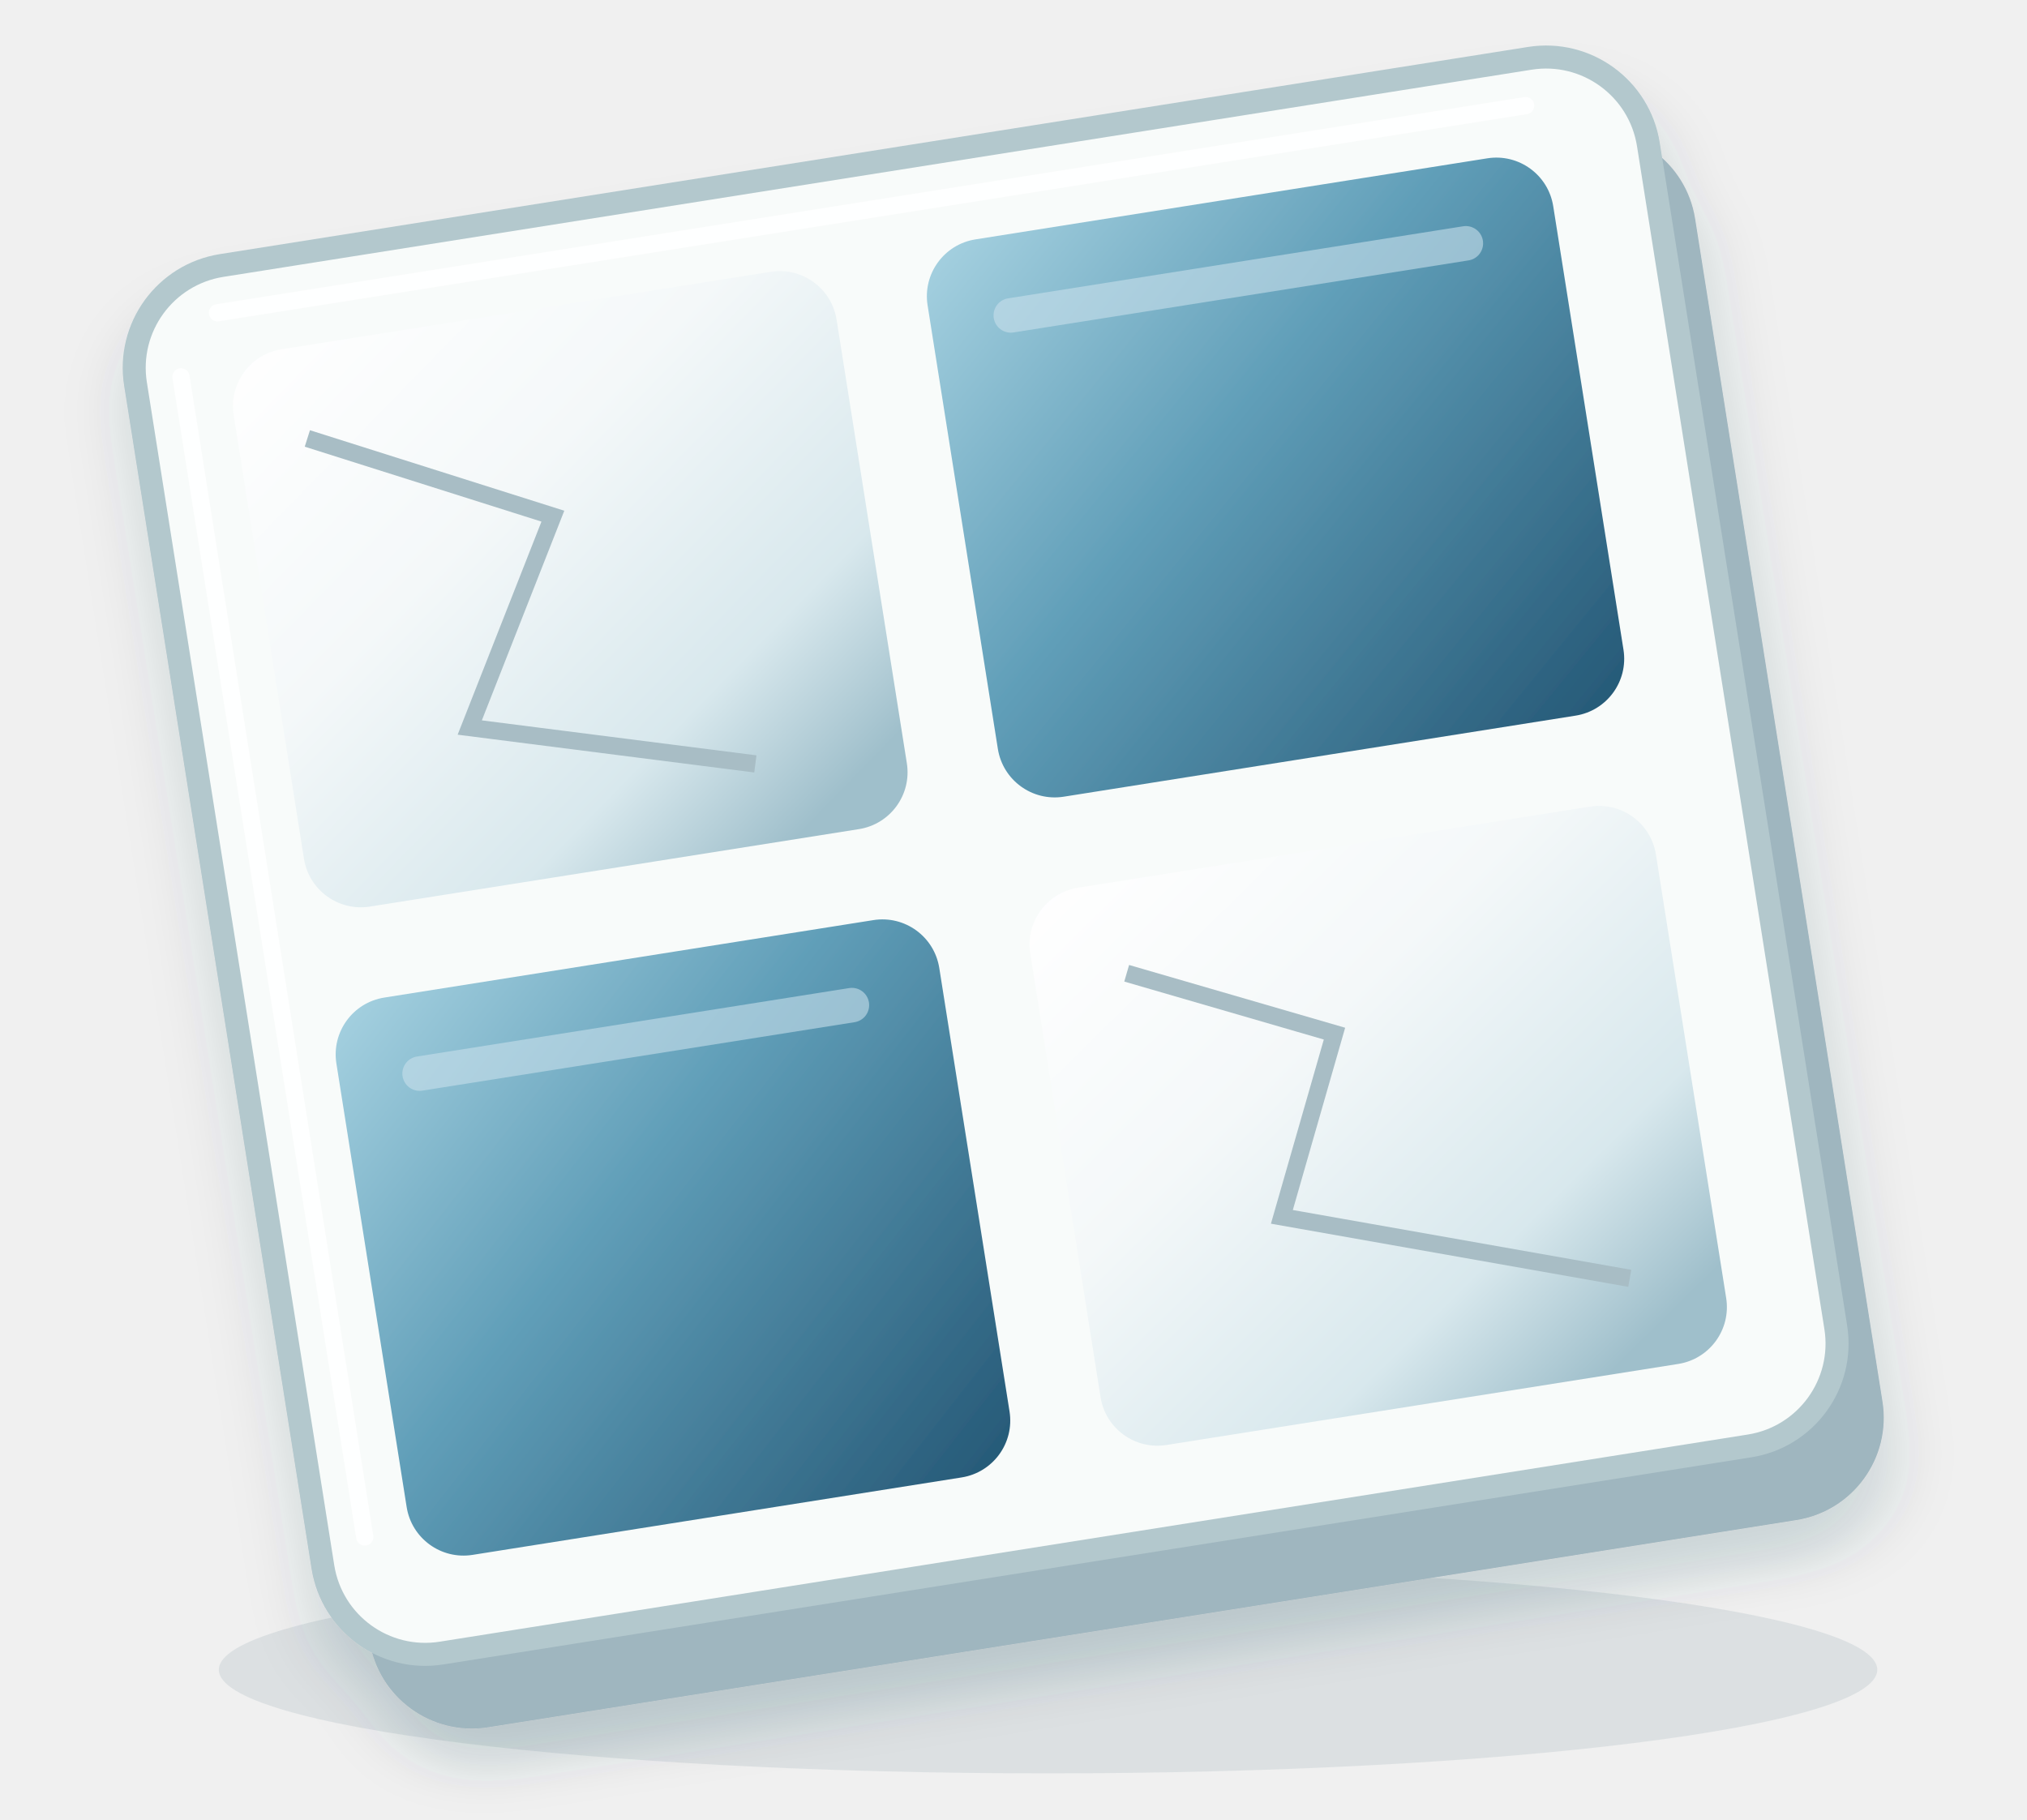
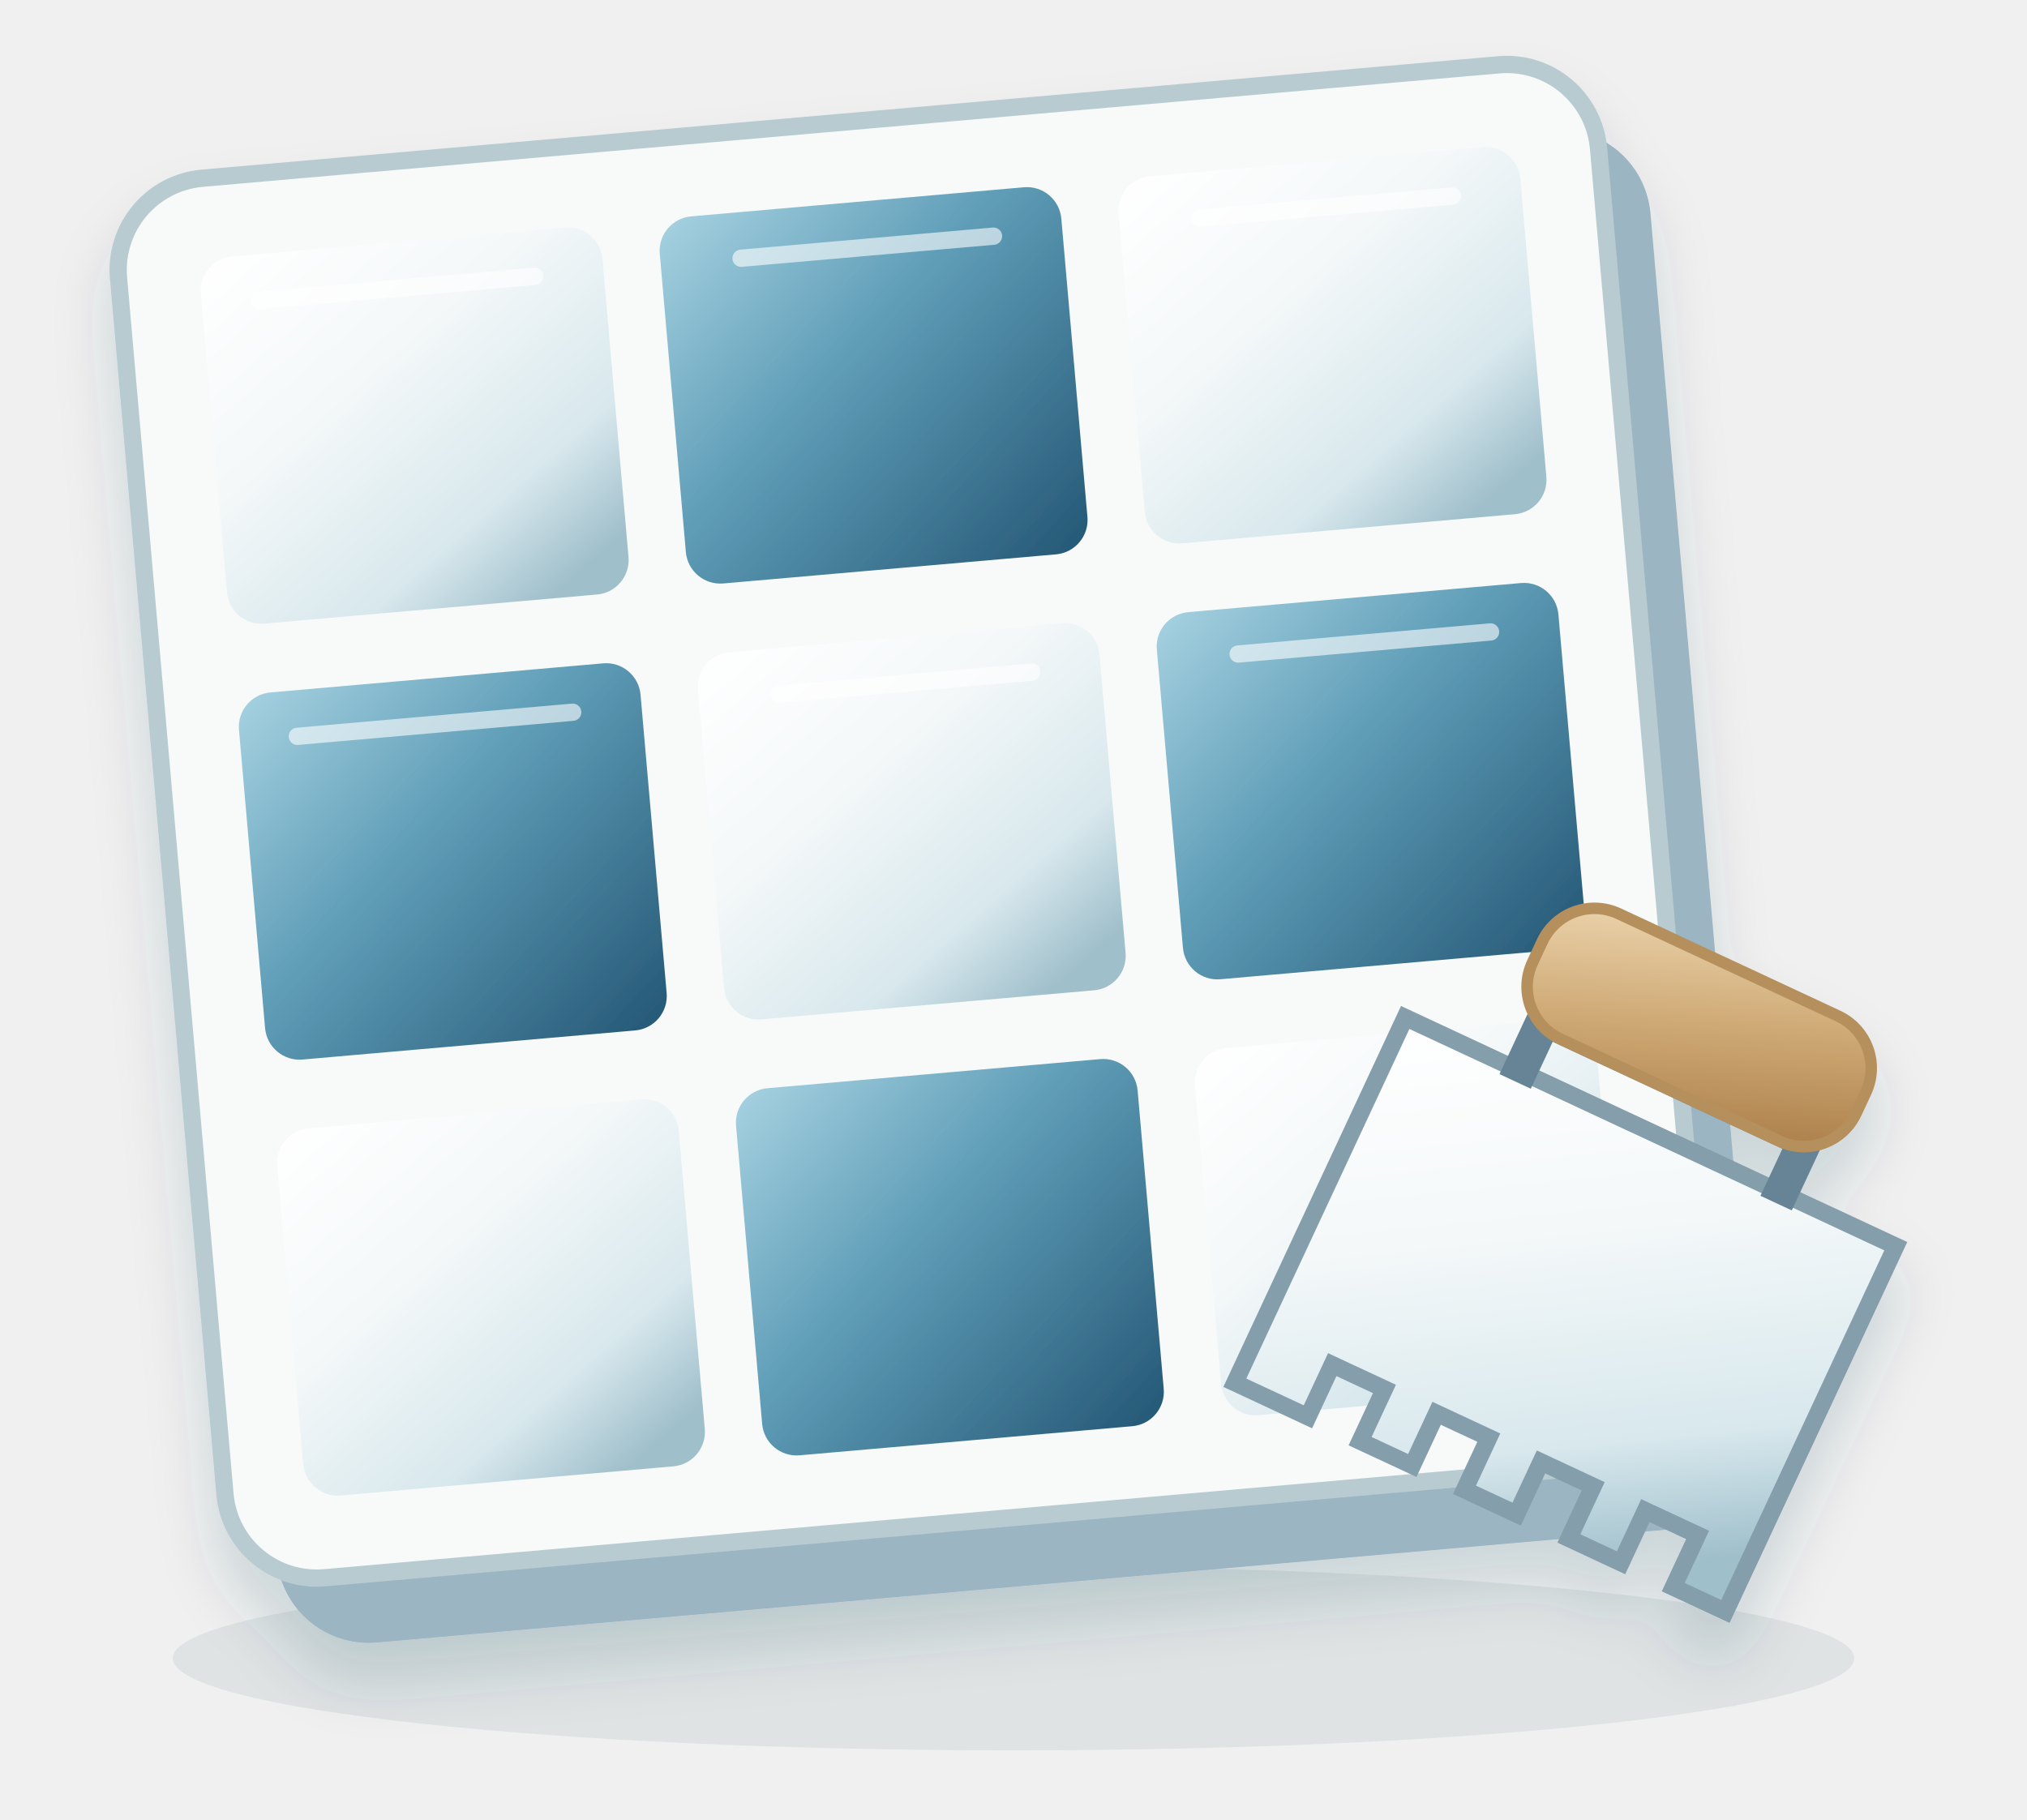
<svg xmlns="http://www.w3.org/2000/svg" viewBox="12 20 176 158">
  <defs>
    <linearGradient id="blue" x1="0" y1="0" x2="1" y2="1">
      <stop stop-color="#a7d2e1" />
      <stop offset=".42" stop-color="#609eb8" />
      <stop offset="1" stop-color="#245775" />
    </linearGradient>
    <linearGradient id="porcelain" x1="0" y1="0" x2=".8" y2="1">
      <stop stop-color="#fff" />
      <stop offset=".4" stop-color="#f4f8f9" />
      <stop offset=".78" stop-color="#d8e8ed" />
      <stop offset="1" stop-color="#9fbfcb" />
    </linearGradient>
    <linearGradient id="wood" x1="0" y1="0" x2="1" y2="1">
      <stop stop-color="#eed7b1" />
      <stop offset=".48" stop-color="#cfaa76" />
      <stop offset="1" stop-color="#a97b46" />
    </linearGradient>
    <linearGradient id="metal" x1="0" y1="0" x2="1" y2="1">
      <stop stop-color="#f7e2b3" />
      <stop offset="1" stop-color="#ac7f40" />
    </linearGradient>
    <filter id="shadow" x="-35%" y="-35%" width="170%" height="180%">
      <feDropShadow dx="0" dy="3.5" stdDeviation="2.5" flood-color="#153d53" flood-opacity=".15" />
    </filter>
  </defs>
-   <ellipse cx="103" cy="165" rx="72" ry="9" fill="#17475b" opacity=".09" />
-   <g transform="rotate(-9 100 100)" filter="url(#shadow)">
-     <rect x="35" y="40" width="133" height="122" rx="9" fill="#9fb6bf" />
-     <rect x="32" y="33" width="133" height="122" rx="9" fill="#f8fbfa" stroke="#b3c8cd" stroke-width="2" />
-     <rect x="40" y="41" width="53" height="49" rx="5" fill="url(#porcelain)" />
-     <rect x="101" y="41" width="55" height="49" rx="5" fill="url(#blue)" />
-     <rect x="40" y="98" width="53" height="49" rx="5" fill="url(#blue)" />
-     <rect x="101" y="98" width="55" height="49" rx="5" fill="url(#porcelain)" />
-     <path d="m46 49 20 10-10 17 24 7m29 23 17 8-7 15 29 10" fill="none" stroke="#a8bdc5" stroke-width="1.5" />
-     <path d="M108 48h40M47 105h38" stroke="#c8e0eb" stroke-opacity=".6" stroke-width="3" stroke-linecap="round" />
-     <path d="M40 37h115M36 42v102" fill="none" stroke="#fff" stroke-opacity=".9" stroke-width="1.5" stroke-linecap="round" />
+   <ellipse cx="100" cy="164" rx="73" ry="8" fill="#17475b" opacity=".08" />
+   <g filter="url(#shadow)">
+     <g transform="rotate(-5 95 95)">
+       <rect x="31" y="36" width="129" height="122" rx="8" fill="#9bb6c2" />
+       <rect x="27" y="30" width="129" height="122" rx="8" fill="#f7faf9" stroke="#b7cbd1" stroke-width="1.5" />
+       <rect x="34" y="37" width="35" height="32" rx="3" fill="url(#porcelain)" />
+       <rect x="74" y="37" width="35" height="32" rx="3" fill="url(#blue)" />
+       <rect x="114" y="37" width="35" height="32" rx="3" fill="url(#porcelain)" />
+       <rect x="34" y="75" width="35" height="32" rx="3" fill="url(#blue)" />
+       <rect x="74" y="75" width="35" height="32" rx="3" fill="url(#porcelain)" />
+       <rect x="114" y="75" width="35" height="32" rx="3" fill="url(#blue)" />
+       <rect x="34" y="113" width="35" height="32" rx="3" fill="url(#porcelain)" />
+       <rect x="74" y="113" width="35" height="32" rx="3" fill="url(#blue)" />
+       <rect x="114" y="113" width="35" height="32" rx="3" fill="url(#porcelain)" />
+       <path d="M39 41h24m18 0h22m18 0h22M39 79h24m18 0h22m18 0h22" stroke="#fff" stroke-opacity=".6" stroke-width="1.5" stroke-linecap="round" />
+     </g>
+     <g transform="rotate(25 149 133)">
+       <path d="M125 117h47v35h-5v-5h-5v5h-5v-5h-5v5h-5v-5h-5v5h-5v-5h-5v5h-7Z" fill="url(#porcelain)" stroke="#849eab" stroke-width="1.5" />
+       <path d="M136 118v-6h25v6" fill="none" stroke="#668495" stroke-width="3" />
+       <rect x="133" y="101" width="31" height="12" rx="5" fill="url(#wood)" stroke="#b6905c" />
+     </g>
  </g>
</svg>
